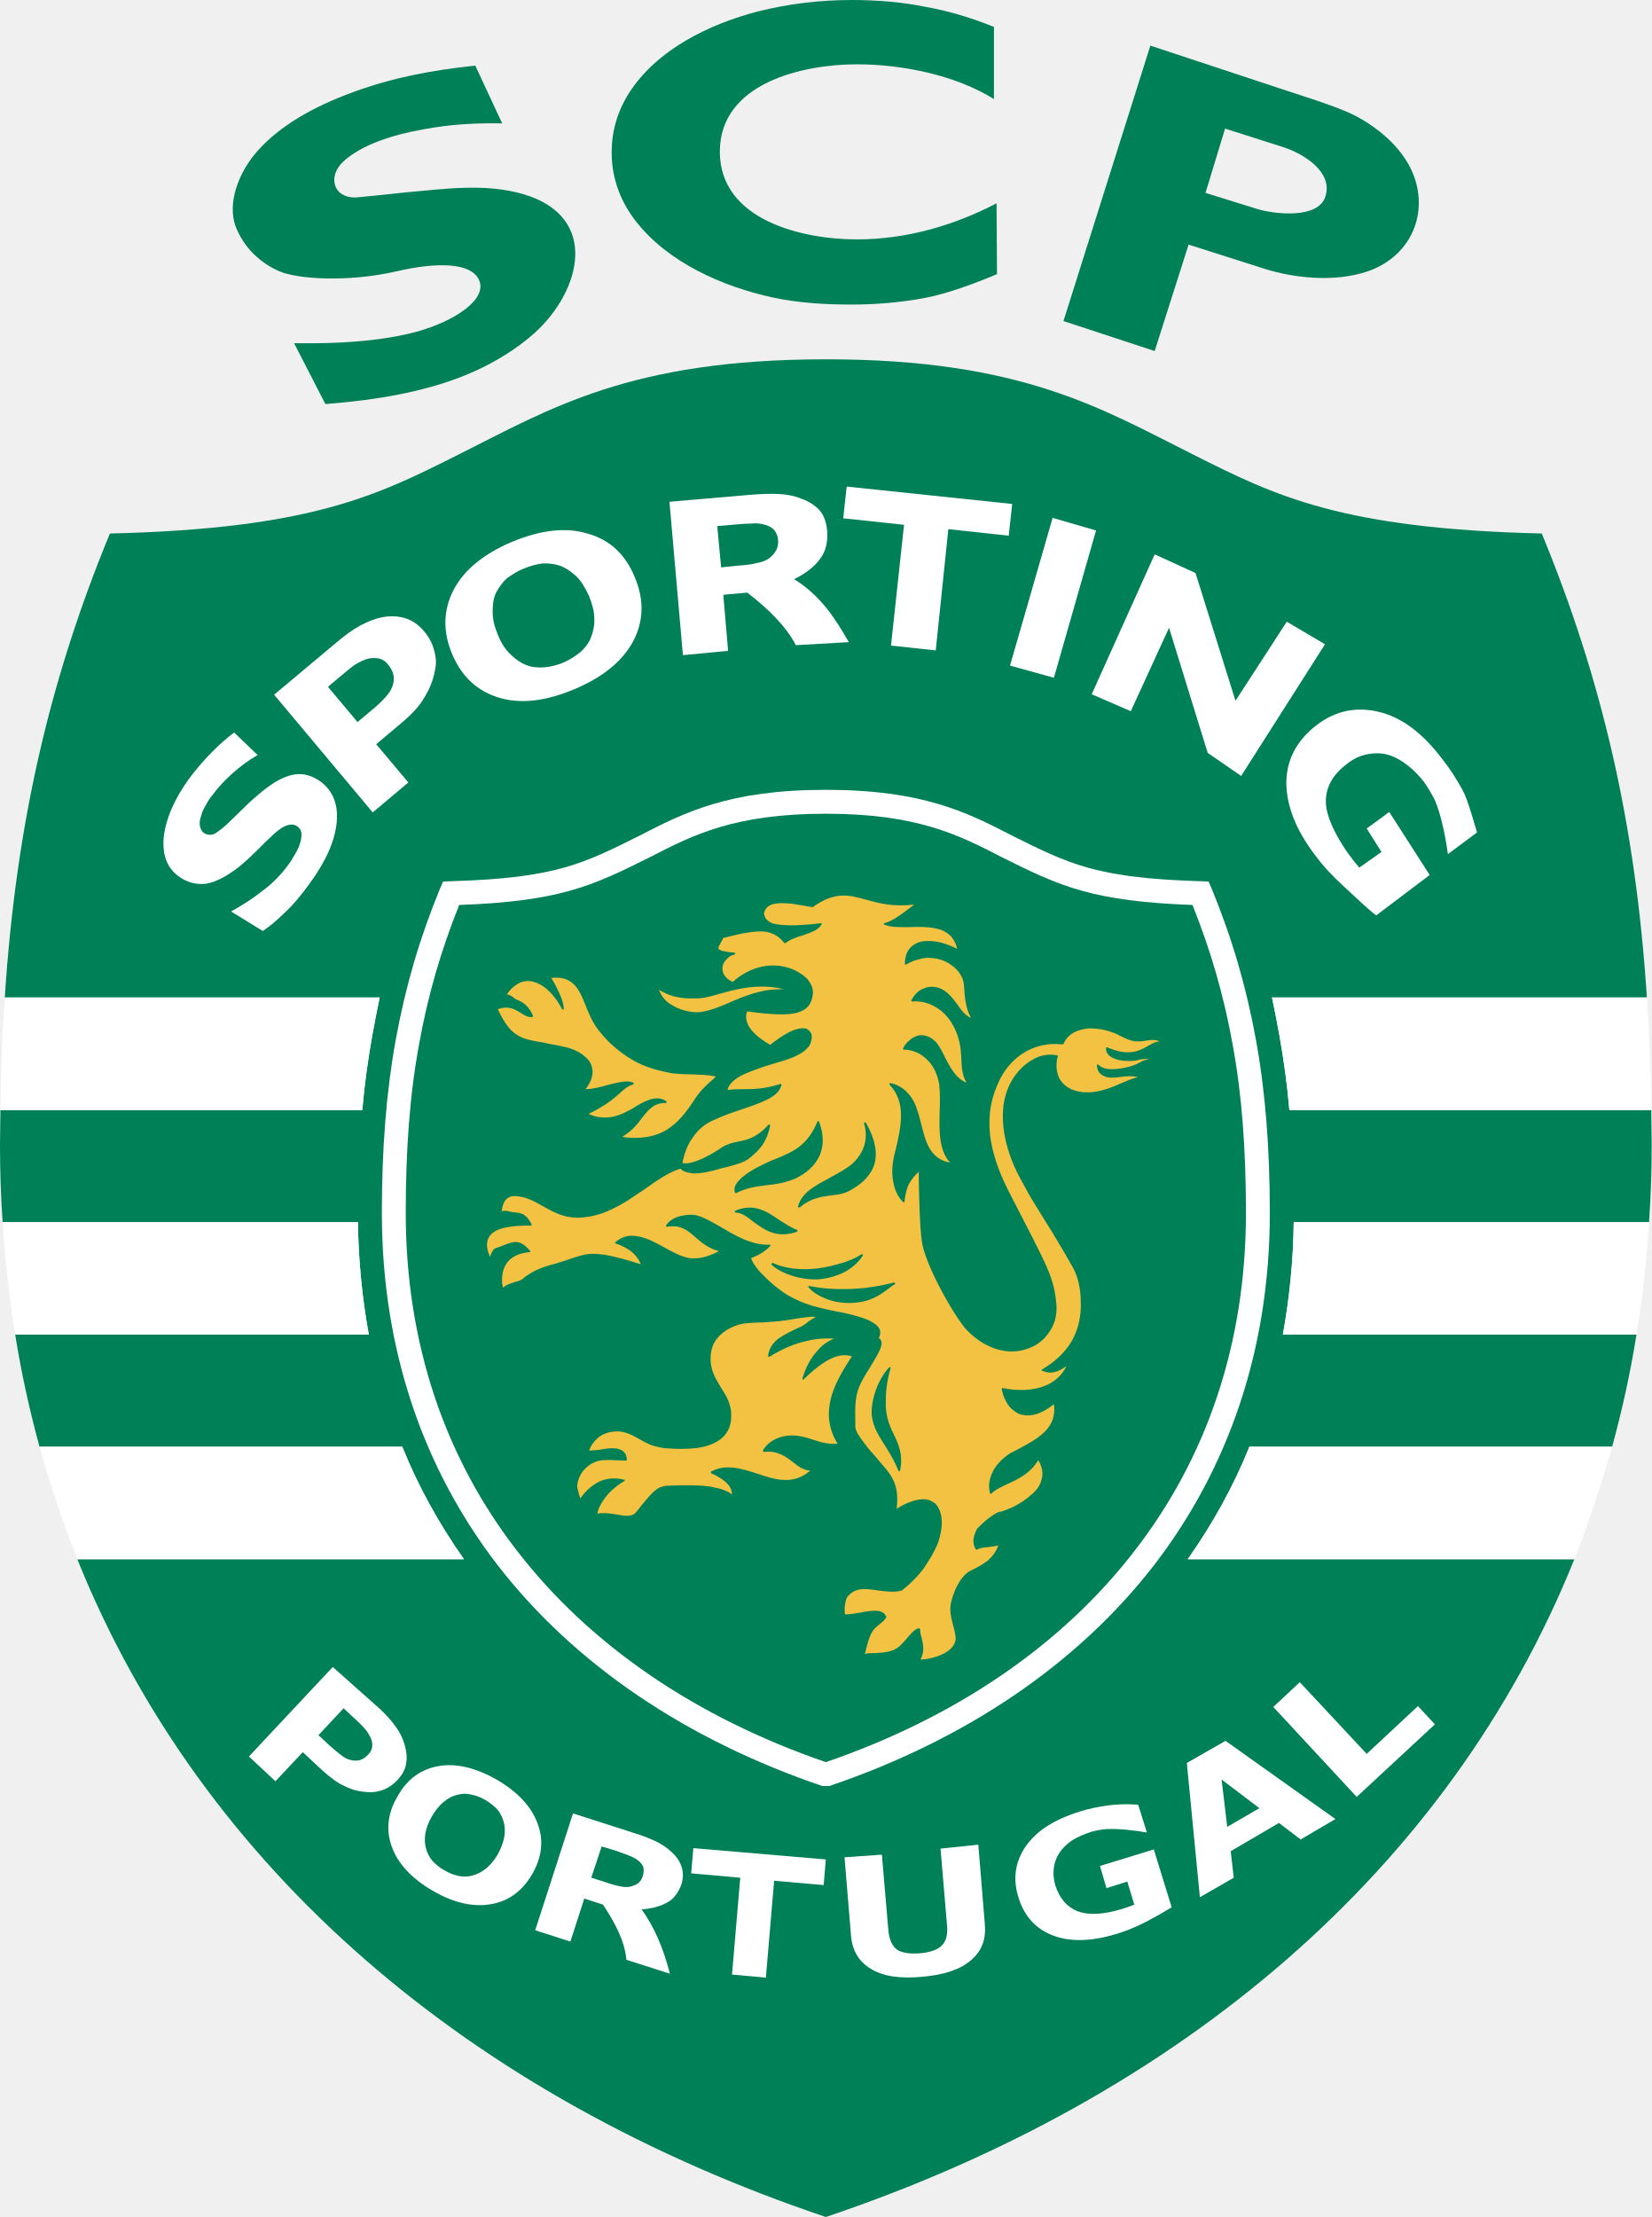
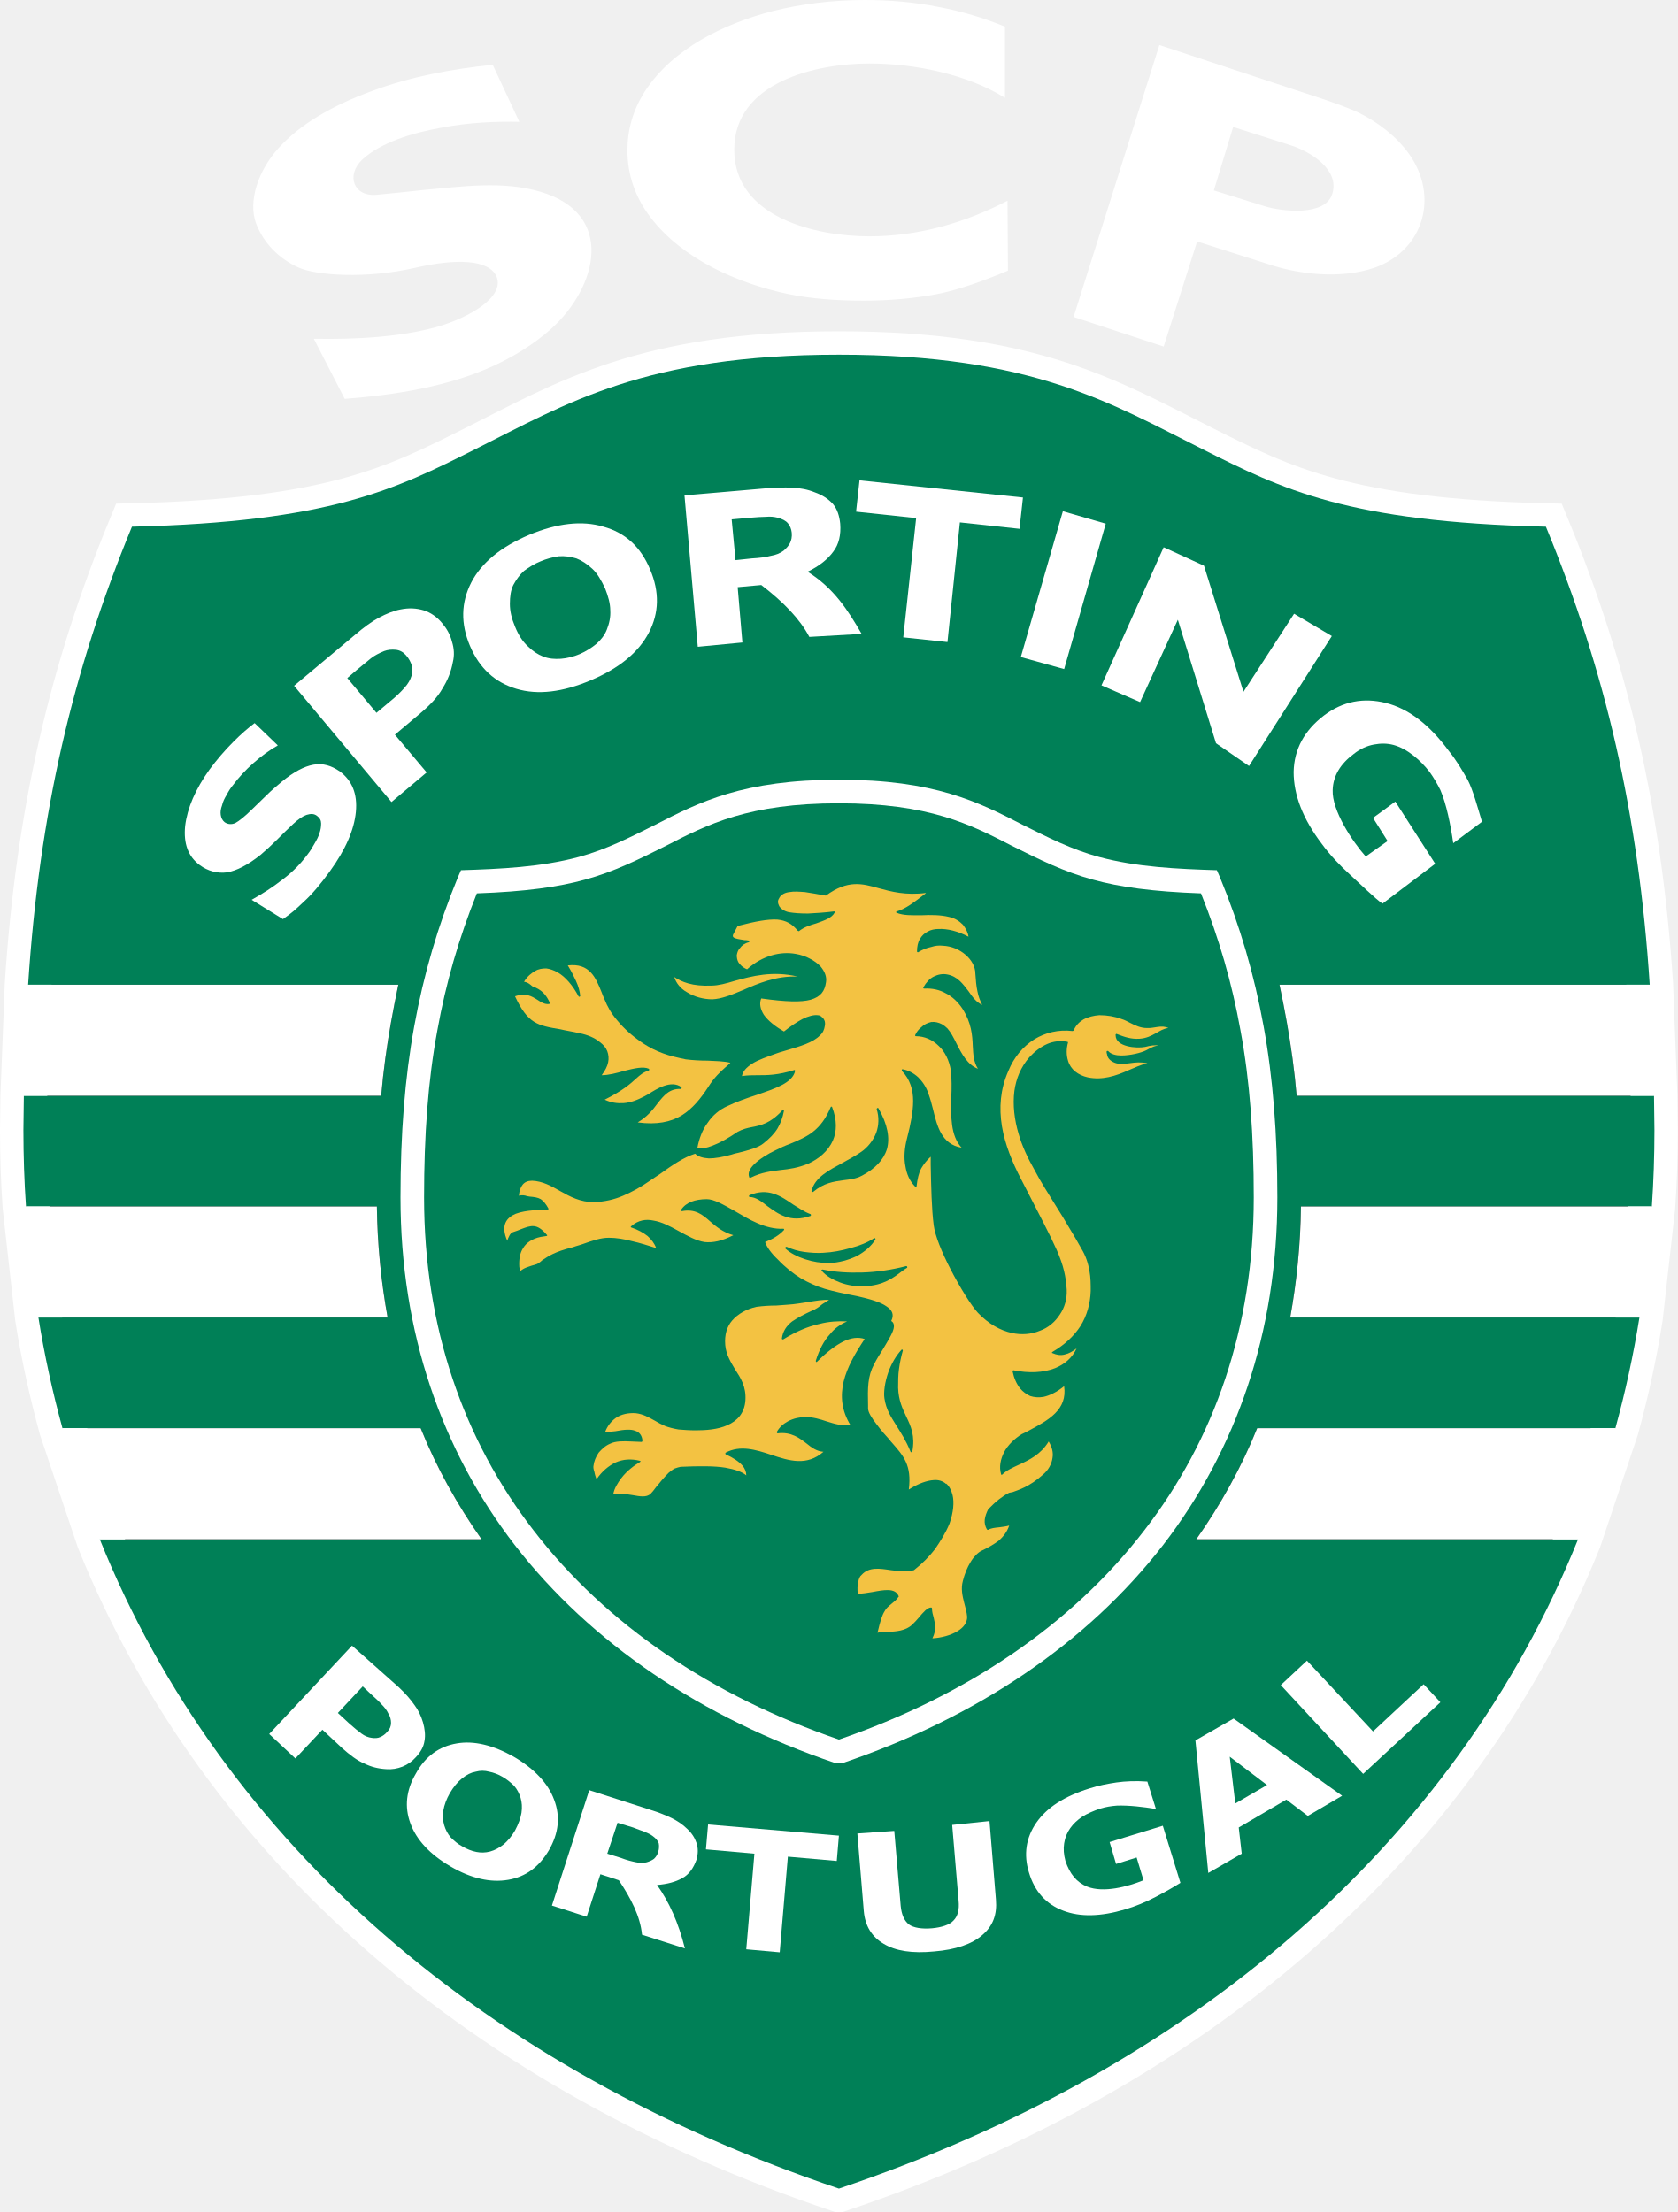
- <svg xmlns="http://www.w3.org/2000/svg" version="1.0" id="Ebene_1" x="0px" y="0px" width="272.957" height="366.358" viewBox="0 0 418.17 561.259" enable-background="new 0 0 418.17 561.259" xml:space="preserve">
+ <svg xmlns="http://www.w3.org/2000/svg" version="1.0" x="0px" y="0px" width="280.79" height="370.274" viewBox="-6 3 430.17 561.259" enable-background="new -6 0 418.17 561.259" xml:space="preserve">
+   <path fill-rule="evenodd" clip-rule="evenodd" stroke="#FFFFFF" stroke-width="12" d="m209.084,561.259c-89.859,-30.243 -157.83,-87.879 -189.507,-166.518l-9.568,-28.488c-2.53,-9.237 -4.619,-18.694 -6.16,-28.374l-3.188,-28.488c-0.441,-6.378 -0.661,-12.978 -0.661,-19.576c0,-2.971 0.111,-5.941 0.111,-8.799l1.099,-28.488c2.861,-43.884 11.329,-80.398 26.618,-117.464c50.813,-1.21 67.531,-9.57 88.099,-19.907c23.317,-11.659 43.444,-24.196 93.158,-24.196c49.717,0 69.841,12.538 93.158,24.196c20.569,10.337 37.286,18.697 88.099,19.907c15.287,37.066 23.76,73.581 26.616,117.464l1.101,28.488c0,2.858 0.111,5.829 0.111,8.799c0,6.598 -0.223,13.198 -0.662,19.576l-3.191,28.488c-1.541,9.68 -3.627,19.137 -6.158,28.374l-9.568,28.488c-31.675,78.639 -99.647,136.275 -189.507,166.518l0,0z" />
  <path fill-rule="evenodd" clip-rule="evenodd" fill="#008057" d="M209.084,561.259c-89.859-30.243-157.83-87.879-189.507-166.518   h97.888c-6.27-8.909-11.549-18.369-15.618-28.488H10.009c-2.53-9.237-4.619-18.694-6.16-28.374h89.53   c-1.651-9.129-2.64-18.586-2.75-28.488H0.661C0.22,303.013,0,296.413,0,289.815c0-2.971,0.111-5.941,0.111-8.799h91.617   c0.551-6.489,1.43-12.757,2.53-18.918c0.551-3.19,1.211-6.381,1.871-9.57H1.21c2.861-43.884,11.329-80.398,26.618-117.464   c50.813-1.21,67.531-9.57,88.099-19.907c23.317-11.659,43.444-24.196,93.158-24.196c49.717,0,69.841,12.538,93.158,24.196   c20.569,10.337,37.286,18.697,88.099,19.907c15.287,37.066,23.76,73.581,26.616,117.464h-94.919c0.662,3.189,1.321,6.379,1.872,9.57   c1.099,6.161,1.98,12.429,2.528,18.918h91.62c0,2.858,0.111,5.829,0.111,8.799c0,6.598-0.223,13.198-0.662,19.576h-89.968   c-0.108,9.902-1.102,19.359-2.751,28.488h89.528c-1.541,9.68-3.627,19.137-6.158,28.374h-91.837   c-4.069,10.119-9.352,19.579-15.618,28.488h97.887C366.916,473.38,298.944,531.016,209.084,561.259L209.084,561.259z" />
  <path fill-rule="evenodd" clip-rule="evenodd" fill="#FFFFFF" d="M408.16,366.253c-2.751,9.788-5.941,19.251-9.568,28.488h-97.887   c6.267-8.909,11.549-18.369,15.618-28.488H408.16L408.16,366.253z" />
  <path fill-rule="evenodd" clip-rule="evenodd" fill="#FFFFFF" d="M327.541,309.391c-0.108,9.902-1.102,19.359-2.751,28.488h89.528   c1.538-9.24,2.531-18.809,3.19-28.488H327.541L327.541,309.391z" />
  <path fill-rule="evenodd" clip-rule="evenodd" fill="#FFFFFF" d="M322.039,252.527c0.662,3.189,1.321,6.379,1.872,9.57   c1.099,6.161,1.98,12.429,2.528,18.918h91.62c-0.111-9.899-0.442-19.358-1.102-28.488H322.039L322.039,252.527z" />
  <path fill-rule="evenodd" clip-rule="evenodd" fill="#FFFFFF" d="M91.729,281.016c0.551-6.489,1.43-12.757,2.53-18.918   c0.551-3.19,1.211-6.381,1.871-9.57H1.21c-0.659,9.13-0.99,18.589-1.099,28.488H91.729L91.729,281.016z" />
  <path fill-rule="evenodd" clip-rule="evenodd" fill="#FFFFFF" d="M93.379,337.879c-1.651-9.129-2.64-18.586-2.75-28.488H0.661   c0.659,9.68,1.649,19.248,3.189,28.488H93.379L93.379,337.879z" />
  <path fill-rule="evenodd" clip-rule="evenodd" fill="#FFFFFF" d="M117.466,394.742c-6.27-8.909-11.549-18.369-15.618-28.488H10.009   c2.75,9.788,5.938,19.251,9.568,28.488H117.466L117.466,394.742z" />
  <path fill-rule="evenodd" clip-rule="evenodd" fill="#FFFFFF" d="M209.965,452.155h-1.759   c-34.317-11.657-62.694-30.688-82.27-55.986c-18.697-24.302-29.256-54.439-29.256-89.086c0-16.277,1.099-30.577,3.519-43.885   s6.05-25.737,11.218-38.275l0.771-1.761c10.118-0.328,20.458-0.769,30.246-3.41c6.929-1.869,13.198-5.058,19.578-8.249   c11.329-5.829,22.547-11.549,47.074-11.549s35.745,5.72,47.074,11.549c6.378,3.19,12.647,6.379,19.576,8.249   c9.791,2.641,20.13,3.082,30.246,3.41l0.771,1.761c5.171,12.538,8.798,24.967,11.218,38.275c2.423,13.308,3.521,27.608,3.521,43.885   c0,34.646-10.559,64.784-29.259,89.086C272.659,421.466,244.282,440.498,209.965,452.155L209.965,452.155z" />
  <path fill-rule="evenodd" clip-rule="evenodd" fill="#008057" d="M209.084,446.105c32.666-11.218,59.722-29.479,78.308-53.675   c17.93-23.206,28.052-52.025,28.052-85.348c0-15.949-0.99-29.917-3.413-42.895c-2.197-12.208-5.496-23.537-10.119-35.086   c-12.425-0.439-21.009-1.651-27.715-3.52c-7.368-1.98-13.969-5.279-20.789-8.688c-10.667-5.5-21.226-10.89-44.323-10.89   s-33.656,5.389-44.325,10.89c-6.819,3.409-13.418,6.708-20.788,8.688c-6.709,1.869-15.287,3.081-27.716,3.52   c-4.619,11.549-7.919,22.878-10.119,35.086c-2.418,12.979-3.409,26.946-3.409,42.895c0,33.322,10.119,62.142,28.046,85.348   C149.361,416.626,176.418,434.887,209.084,446.105L209.084,446.105z" />
  <path fill-rule="evenodd" clip-rule="evenodd" fill="#FFFFFF" d="M81.17,197.865c3.081,2.31,4.509,5.719,4.071,10.339   c-0.441,4.619-2.64,9.678-6.71,15.289c-2.309,3.189-4.509,5.829-6.708,7.809c-2.2,2.09-3.081,2.859-5.281,4.399l-8.029-4.95   c3.081-1.761,5.06-2.969,8.029-5.278c2.641-1.98,4.73-4.181,6.489-6.601c0.441-0.551,0.99-1.43,1.54-2.42   c0.661-1.099,1.1-1.979,1.32-2.75c0.331-0.88,0.441-1.759,0.441-2.53c0-0.769-0.331-1.428-1.1-1.98   c-0.769-0.549-1.54-0.549-2.641-0.218c-0.989,0.33-2.089,1.099-3.407,2.309c-1.321,1.211-2.75,2.64-4.181,4.071   c-1.43,1.43-2.75,2.64-4.179,3.85c-3.3,2.64-6.16,4.069-8.58,4.509c-2.53,0.33-4.95-0.33-7.039-1.869   c-2.969-2.2-4.181-5.499-3.74-10.009c0.549-4.62,2.64-9.458,6.27-14.518c1.869-2.53,3.959-4.95,6.16-7.15   c1.869-1.869,3.628-3.409,5.389-4.729l5.94,5.719c-4.291,2.42-8.689,6.379-11.44,10.118c-0.659,0.771-1.208,1.651-1.649,2.531   c-0.549,0.879-0.99,1.759-1.21,2.748c-0.33,0.88-0.439,1.651-0.33,2.421s0.439,1.43,0.99,1.869c0.769,0.549,1.759,0.659,2.75,0.22   c0.99-0.549,2.418-1.649,4.4-3.63c1.21-1.208,2.528-2.418,3.628-3.52c1.21-1.21,2.53-2.309,3.959-3.519   c2.969-2.42,5.609-3.85,8.029-4.291C76.771,195.665,78.971,196.326,81.17,197.865L81.17,197.865z" />
  <path fill-rule="evenodd" clip-rule="evenodd" fill="#FFFFFF" d="M102.618,156.511c-1.871-0.551-3.74-0.661-5.938-0.221   c-1.761,0.33-3.631,1.1-5.5,2.09s-3.959,2.53-6.27,4.509l-15.508,12.979l24.967,29.807l9.019-7.589l-8.139-9.678l6.27-5.279   c2.75-2.31,4.73-4.399,5.94-6.599c1.318-2.09,2.199-4.289,2.64-6.71c0.438-1.759,0.33-3.519-0.22-5.279   c-0.441-1.759-1.321-3.299-2.42-4.619C106.027,158.161,104.377,157.061,102.618,156.511L102.618,156.511z M99.538,170.588   c0.221,0.771,0.221,1.651,0,2.64c-0.33,1.1-0.879,2.09-1.869,3.189c-0.88,0.992-2.09,2.202-3.74,3.52l-3.41,2.861l-7.479-8.909   l2.312-1.98c1.54-1.32,2.859-2.31,3.74-3.079c0.99-0.771,2.089-1.32,3.409-1.871c0.88-0.328,1.869-0.439,2.971-0.328   c1.099,0.108,1.979,0.659,2.638,1.428C98.878,168.939,99.319,169.818,99.538,170.588L99.538,170.588z" />
  <path fill-rule="evenodd" clip-rule="evenodd" fill="#FFFFFF" d="M148.702,135.063c-5.499-1.649-11.878-0.88-19.028,2.09   c-7.258,3.079-12.208,7.148-14.848,12.208c-2.64,5.169-2.75,10.559-0.33,16.279c2.42,5.719,6.379,9.349,11.878,10.998   s11.878,0.88,19.137-2.2c7.26-3.079,12.209-7.148,14.849-12.208s2.75-10.449,0.33-16.167   C158.271,140.232,154.311,136.603,148.702,135.063L148.702,135.063z M146.941,165.089c-1.208,0.99-2.75,1.98-4.288,2.64   c-1.541,0.661-3.3,1.1-4.84,1.21c-1.541,0.11-3.079,0-4.509-0.549c-1.431-0.551-2.751-1.431-3.961-2.64   c-1.32-1.211-2.418-2.861-3.299-5.061c-0.88-2.089-1.32-3.958-1.32-5.827c0-1.871,0.22-3.52,0.88-4.84   c0.769-1.43,1.649-2.64,2.748-3.63c1.21-0.88,2.751-1.871,4.181-2.42c1.538-0.661,3.189-1.1,4.729-1.32   c1.54-0.11,3.081,0.11,4.51,0.549c1.43,0.551,2.75,1.431,4.069,2.64c1.32,1.21,2.309,2.971,3.299,5.06   c0.771,1.98,1.321,3.85,1.321,5.61c0.11,1.649-0.221,3.299-0.88,4.948C149.033,162.889,148.042,164.099,146.941,165.089   L146.941,165.089z" />
  <path fill-rule="evenodd" clip-rule="evenodd" fill="#FFFFFF" d="M201.057,146.612c2.968-1.43,5.168-3.189,6.598-5.169   c1.43-1.869,1.979-4.289,1.759-7.148c-0.22-2.09-0.769-3.74-1.869-5.061c-1.21-1.32-2.751-2.309-4.619-2.968   c-1.869-0.772-3.741-1.102-5.83-1.21c-2.089-0.111-4.509,0-7.258,0.218l-20.348,1.761l3.409,38.826l11.439-1.1l-1.21-14.188   l6.05-0.549c5.609,4.289,9.899,8.689,12.319,13.307l13.418-0.769C211.393,156.511,207.875,150.901,201.057,146.612L201.057,146.612z    M196.547,139.242c-0.33,0.661-0.88,1.32-1.651,1.98c-0.88,0.659-1.979,1.1-3.299,1.32c-1.21,0.33-2.859,0.549-4.84,0.659   l-4.179,0.441l-0.99-10.45l4.95-0.439c1.43-0.11,2.75-0.22,3.85-0.22c1.1-0.11,2.089,0,2.969,0.22c1.21,0.33,2.089,0.771,2.64,1.43   c0.551,0.661,0.88,1.431,0.99,2.42C197.096,137.703,196.876,138.583,196.547,139.242L196.547,139.242z" />
  <polygon fill-rule="evenodd" clip-rule="evenodd" fill="#FFFFFF" points="256.267,127.583 214.364,123.185 213.484,131.213    228.883,132.863 225.582,163.44 236.911,164.65 240.101,133.963 255.388,135.614 256.267,127.583 " />
  <polygon fill-rule="evenodd" clip-rule="evenodd" fill="#FFFFFF" points="277.496,134.294 266.498,131.104 255.716,168.5    266.829,171.579 277.496,134.294 " />
  <polygon fill-rule="evenodd" clip-rule="evenodd" fill="#FFFFFF" points="335.459,163.109 325.78,157.39 312.801,177.409    302.682,145.071 292.343,140.342 276.397,175.759 286.296,180.048 295.976,158.93 305.764,190.605 314.231,196.436 335.459,163.109    " />
  <path fill-rule="evenodd" clip-rule="evenodd" fill="#FFFFFF" d="M361.964,221.512l-10.228-15.948l-5.719,4.181l3.738,5.937   l-5.61,3.961c-3.41-3.85-8.687-11.769-8.467-17.048c0.108-3.63,1.978-6.709,5.388-9.24c1.649-1.318,3.41-2.089,5.171-2.418   c1.758-0.331,3.407-0.331,5.057,0.11c3.633,0.99,7.043,4.069,9.24,6.929c1.102,1.54,1.98,3.081,2.751,4.62   c1.541,3.52,2.64,9.019,3.299,13.638l7.368-5.499c-1.096-3.628-2.309-8.139-3.627-10.67c-1.43-2.528-2.974-5.168-4.951-7.588   c-4.948-6.709-10.336-10.78-16.058-12.208c-5.719-1.43-11.001-0.441-15.838,3.189c-5.06,3.85-7.699,8.689-7.811,14.518   c0,5.83,2.312,11.988,7.26,18.478c2.089,2.859,4.509,5.391,7.148,7.811c2.64,2.418,6.489,6.158,8.361,7.478L361.964,221.512   L361.964,221.512z" />
  <path fill-rule="evenodd" clip-rule="evenodd" fill="#FFFFFF" d="M100.638,450.614c-0.99,1.102-2.089,1.869-3.409,2.42   c-1.43,0.551-2.75,0.768-4.181,0.659c-1.979-0.108-3.848-0.548-5.609-1.43c-1.871-0.771-3.74-2.197-5.829-4.069l-4.95-4.617   l-6.929,7.368l-6.71-6.267L84.25,422.02l11.988,10.664c1.759,1.652,3.081,3.19,4.069,4.623c1.761,2.309,3.079,6.27,2.53,9.126   C102.618,447.974,101.848,449.295,100.638,450.614L100.638,450.614z M93.27,444.125c0.659-0.659,0.989-1.43,0.989-2.309   c0-0.771-0.22-1.649-0.659-2.312c-0.441-0.987-1.1-1.758-1.759-2.417c-0.661-0.771-1.649-1.652-2.861-2.751L87,432.467l-6.379,6.817   l2.859,2.643c1.21,1.099,2.31,1.978,3.189,2.64c0.88,0.659,1.761,0.987,2.641,1.099c0.771,0.108,1.54,0.108,2.2-0.22   C92.06,445.226,92.72,444.784,93.27,444.125L93.27,444.125z" />
  <path fill-rule="evenodd" clip-rule="evenodd" fill="#FFFFFF" d="M134.735,474.482c-2.531,4.286-5.941,6.817-10.45,7.588   s-9.458-0.328-14.738-3.407c-5.279-3.082-8.799-6.82-10.339-11.112c-1.54-4.178-1.1-8.467,1.43-12.756   c2.42-4.4,5.94-6.929,10.449-7.699c4.4-0.773,9.349,0.439,14.628,3.407c5.279,3.082,8.799,6.82,10.339,11.001   C137.703,465.79,137.263,470.082,134.735,474.482L134.735,474.482z M119.665,474.81c1.211-0.328,2.421-0.99,3.52-1.869   c0.99-0.879,1.98-1.98,2.861-3.519c0.88-1.649,1.43-3.19,1.649-4.512c0.22-1.43,0.11-2.748-0.22-3.85   c-0.331-1.099-0.88-2.197-1.649-3.076c-0.88-0.882-1.98-1.761-2.971-2.312c-1.099-0.659-2.31-1.102-3.409-1.318   c-1.21-0.331-2.31-0.331-3.52,0c-1.21,0.217-2.31,0.771-3.52,1.758c-1.1,0.879-2.089,2.092-3.081,3.741   c-0.879,1.538-1.43,3.079-1.648,4.397c-0.22,1.433-0.111,2.751,0.218,3.853c0.331,1.099,0.88,2.197,1.651,3.079   c0.88,0.879,1.869,1.758,2.969,2.309c1.1,0.659,2.42,1.207,3.63,1.43C117.246,475.141,118.456,475.141,119.665,474.81   L119.665,474.81z" />
  <path fill-rule="evenodd" clip-rule="evenodd" fill="#FFFFFF" d="M169.6,499.668l-10.998-3.519   c-0.441-4.731-2.861-9.352-5.94-13.969l-4.73-1.541l-3.519,10.89l-8.909-2.859l9.568-29.587l15.728,5.057   c2.2,0.662,3.959,1.433,5.391,2.092c1.54,0.771,2.858,1.649,3.959,2.748c1.21,1.102,1.979,2.312,2.42,3.633   c0.438,1.318,0.438,2.751,0,4.289c-0.771,2.2-1.98,3.85-3.631,4.729c-1.759,0.99-3.848,1.541-6.488,1.761   C165.53,487.68,167.95,493.071,169.6,499.668L169.6,499.668z M162.781,474.81c0.22-0.771,0.22-1.43,0.11-2.089   c-0.22-0.659-0.771-1.321-1.54-1.869c-0.551-0.439-1.32-0.771-2.09-1.099c-0.879-0.331-1.869-0.662-2.969-1.102l-3.959-1.21   l-2.64,7.922l3.519,1.096c1.43,0.554,2.751,0.882,3.851,1.102c0.989,0.22,1.979,0.22,2.75,0c0.769-0.22,1.43-0.548,1.869-0.882   C162.12,476.24,162.561,475.692,162.781,474.81L162.781,474.81z" />
  <polygon fill-rule="evenodd" clip-rule="evenodd" fill="#FFFFFF" points="209.084,470.741 175.54,467.881 174.989,474.262    187.417,475.364 185.329,499.888 193.906,500.659 195.996,476.131 208.535,477.23 209.084,470.741 " />
  <path fill-rule="evenodd" clip-rule="evenodd" fill="#FFFFFF" d="M247.689,467.002l-9.568,0.99l1.649,19.468   c0.22,2.309-0.22,3.958-1.318,5.057c-0.99,1.102-3.079,1.761-5.499,1.98c-2.531,0.223-4.731-0.108-5.941-0.99   c-1.21-0.99-1.869-2.528-2.089-4.729l-1.649-19.248l-9.46,0.659l1.649,19.907c0.331,3.853,2.092,6.601,5.06,8.361   c3.079,1.872,7.371,2.531,12.979,1.98c5.499-0.442,9.68-1.869,12.319-4.181c2.748-2.309,3.85-5.279,3.519-9.129L247.689,467.002   L247.689,467.002z" />
  <path fill-rule="evenodd" clip-rule="evenodd" fill="#FFFFFF" d="M292.124,468.209l-13.638,4.181l1.649,5.61l5.279-1.649l1.761,5.83   c-4.069,1.649-10.23,3.299-14.411,1.649c-2.748-1.102-4.506-3.302-5.607-6.601c-0.439-1.649-0.551-3.079-0.328-4.509   c0.437-2.968,2.197-5.171,4.617-6.82c1.213-0.771,2.968-1.538,4.62-2.089c1.43-0.439,2.859-0.659,4.289-0.771   c2.971-0.108,6.929,0.331,10.011,0.882l-2.203-7.043c-2.968-0.217-5.607-0.105-7.919,0.223c-2.197,0.331-4.617,0.771-6.926,1.538   c-6.381,1.983-10.89,4.84-13.638,8.801c-2.64,3.85-3.302,8.139-1.872,12.759c1.43,4.84,4.397,8.142,8.798,9.788   c4.292,1.649,9.568,1.541,15.838-0.328c2.64-0.771,5.282-1.872,7.811-3.19c2.531-1.321,4.84-2.64,6.381-3.63L292.124,468.209   L292.124,468.209z" />
  <path fill-rule="evenodd" clip-rule="evenodd" fill="#FFFFFF" d="M338.099,460.513l-8.801,5.171l-5.499-4.181l-12.208,7.148   l0.768,6.712l-8.575,4.945l-3.302-33.987l9.791-5.607L338.099,460.513L338.099,460.513z M318.848,457.762l-9.565-7.26l1.427,11.988   L318.848,457.762L318.848,457.762z" />
  <polygon fill-rule="evenodd" clip-rule="evenodd" fill="#FFFFFF" points="358.997,431.917 346.018,444.013 329.079,425.867    322.37,432.136 343.487,454.906 363.286,436.537 358.997,431.917 " />
-   <path fill-rule="evenodd" clip-rule="evenodd" fill="#008057" d="M74.462,86.889c3.738,0,18.807,0.441,31.235-2.969   c9.019-2.53,17.708-7.919,15.618-12.979c-1.979-4.509-10.559-4.62-20.678-2.31c-12.757,2.969-25.626,1.98-30.025,0   c-4.951-2.199-9.019-6.16-11-11.439c-1.98-5.499,0.439-13.307,5.829-19.248c5.391-5.937,13.419-10.777,23.978-14.626   c10.118-3.74,20.347-5.609,30.907-6.709l6.817,14.628c-5.829-0.11-12.757,0.11-20.127,1.54c-7.479,1.318-15.507,3.85-20.127,8.139   c-4.289,4.071-2.2,9.68,3.85,9.019c3.409-0.33,7.809-0.769,11.769-1.21c9.898-0.88,20.347-2.42,30.026,0.441   c19.356,5.719,14.628,24.416,2.859,35.084c-4.509,4.069-9.899,7.26-14.628,9.458c-11.878,5.499-25.737,7.589-38.385,8.58   L74.462,86.889L74.462,86.889z" />
-   <path fill-rule="evenodd" clip-rule="evenodd" fill="#008057" d="M251.65,6.819c-5.391-2.2-11.109-3.959-17.156-5.06   C228.552,0.549,222.171,0,215.682,0c-8.247,0-16.166,0.989-23.646,2.859c-12.318,3.189-25.627,9.568-32.776,20.678   c-2.969,4.73-4.399,9.68-4.399,15.067c0,6.16,1.979,11.99,5.938,17.158c8.139,10.67,22.217,16.828,34.976,19.578   c6.27,1.321,12.869,1.761,19.686,1.761c6.489,0,12.65-0.551,18.589-1.651c5.938-1.099,13.418-3.958,18.369-6.048l-0.111-17.928   c-10.998,5.719-22.986,9.129-35.417,9.129c-13.526,0-34.644-4.729-34.644-22.217c0-17.377,21.007-22.106,34.644-22.106   c11.549,0,25.078,2.75,34.758,8.798V6.819L251.65,6.819z" />
-   <path fill-rule="evenodd" clip-rule="evenodd" fill="#008057" d="M292.343,88.869l8.581-26.947l19.685,6.27   c6.489,1.979,16.939,3.519,25.849,0.439c12.65-4.509,16.5-18.368,8.798-29.146c-3.19-4.51-8.03-8.139-12.647-10.449   c-4.951-2.42-14.628-5.279-23.429-8.249l-27.935-9.239L269.246,81.28L292.343,88.869L292.343,88.869z M335.568,49.714   c-1.758,5.829-12.976,4.509-17.268,3.189l-13.09-4.069l4.951-16.277l14.848,4.73C330.072,38.936,337.548,43.554,335.568,49.714   L335.568,49.714z" />
+   <path fill-rule="evenodd" clip-rule="evenodd" fill="#FFFFFF" d="M74.462,86.889c3.738,0,18.807,0.441,31.235-2.969   c9.019-2.53,17.708-7.919,15.618-12.979c-1.979-4.509-10.559-4.62-20.678-2.31c-12.757,2.969-25.626,1.98-30.025,0   c-4.951-2.199-9.019-6.16-11-11.439c-1.98-5.499,0.439-13.307,5.829-19.248c5.391-5.937,13.419-10.777,23.978-14.626   c10.118-3.74,20.347-5.609,30.907-6.709l6.817,14.628c-5.829-0.11-12.757,0.11-20.127,1.54c-7.479,1.318-15.507,3.85-20.127,8.139   c-4.289,4.071-2.2,9.68,3.85,9.019c3.409-0.33,7.809-0.769,11.769-1.21c9.898-0.88,20.347-2.42,30.026,0.441   c19.356,5.719,14.628,24.416,2.859,35.084c-4.509,4.069-9.899,7.26-14.628,9.458c-11.878,5.499-25.737,7.589-38.385,8.58   L74.462,86.889L74.462,86.889z" />
+   <path fill-rule="evenodd" clip-rule="evenodd" fill="#FFFFFF" d="M251.65,6.819c-5.391-2.2-11.109-3.959-17.156-5.06   C228.552,0.549,222.171,0,215.682,0c-8.247,0-16.166,0.989-23.646,2.859c-12.318,3.189-25.627,9.568-32.776,20.678   c-2.969,4.73-4.399,9.68-4.399,15.067c0,6.16,1.979,11.99,5.938,17.158c8.139,10.67,22.217,16.828,34.976,19.578   c6.27,1.321,12.869,1.761,19.686,1.761c6.489,0,12.65-0.551,18.589-1.651c5.938-1.099,13.418-3.958,18.369-6.048l-0.111-17.928   c-10.998,5.719-22.986,9.129-35.417,9.129c-13.526,0-34.644-4.729-34.644-22.217c0-17.377,21.007-22.106,34.644-22.106   c11.549,0,25.078,2.75,34.758,8.798V6.819L251.65,6.819z" />
+   <path fill-rule="evenodd" clip-rule="evenodd" fill="#FFFFFF" d="M292.343,88.869l8.581-26.947l19.685,6.27   c6.489,1.979,16.939,3.519,25.849,0.439c12.65-4.509,16.5-18.368,8.798-29.146c-3.19-4.51-8.03-8.139-12.647-10.449   c-4.951-2.42-14.628-5.279-23.429-8.249l-27.935-9.239L269.246,81.28L292.343,88.869L292.343,88.869z M335.568,49.714   c-1.758,5.829-12.976,4.509-17.268,3.189l-13.09-4.069l4.951-16.277l14.848,4.73C330.072,38.936,337.548,43.554,335.568,49.714   L335.568,49.714z" />
  <path fill-rule="evenodd" clip-rule="evenodd" fill="#F3C242" d="M231.192,229.211c-2.751,2.09-4.948,3.848-7.26,4.509   c-0.22,0-0.22,0.331-0.108,0.331c1.758,0.769,4.069,0.659,6.489,0.659c2.309-0.11,4.837-0.11,7.037,0.441   c1.541,0.328,2.64,1.1,3.521,1.979c0.771,0.99,1.318,2.09,1.43,3.079c-2.751-1.43-5.391-2.089-7.699-1.979   c-0.99,0-1.98,0.221-2.751,0.659c-0.879,0.439-1.538,1.102-1.98,1.871c-0.548,0.88-0.771,1.979-0.771,3.3   c0.111,0.108,0.223,0.22,0.331,0.108c1.102-0.659,2.2-1.099,3.302-1.32c0.99-0.33,1.978-0.438,2.968-0.33   c2.309,0.11,4.289,0.99,5.83,2.31c1.538,1.32,2.531,3.079,2.531,4.84c0.108,1.541,0.22,3.189,0.548,4.619   c0.22,1.21,0.659,2.309,1.21,3.41c-1.538-0.659-2.528-2.089-3.519-3.52c-1.43-1.869-2.859-3.848-5.499-4.289   c-1.102-0.22-2.309,0-3.41,0.551c-1.102,0.548-1.98,1.54-2.643,2.748c-0.108,0.22,0,0.331,0.223,0.331   c2.089-0.111,3.958,0.328,5.499,1.208c1.761,0.882,3.188,2.312,4.289,3.959c2.309,3.63,2.531,6.82,2.64,9.571   c0.111,2.197,0.22,4.068,1.321,5.827c-2.643-0.989-4.181-3.85-5.499-6.489c-0.771-1.54-1.43-2.859-2.312-3.848   c-0.439-0.441-0.879-0.772-1.43-1.1c-0.879-0.442-1.758-0.661-2.748-0.551c-0.993,0.22-1.872,0.661-2.643,1.431   c-0.548,0.438-1.096,1.099-1.43,1.868c-0.108,0.111,0,0.331,0.111,0.331c2.2,0,4.289,0.88,5.938,2.531   c1.541,1.428,2.64,3.627,3.082,6.268c0.217,2.09,0.217,4.509,0.108,6.928c-0.108,4.839-0.22,9.787,2.64,12.866   c-5.168-0.876-6.27-5.496-7.371-10.005c-0.328-1.324-0.659-2.531-1.099-3.741c-0.551-1.758-1.538-3.189-2.64-4.289   c-1.318-1.21-2.751-1.871-4.069-2.09c-0.111,0-0.22,0.22-0.111,0.441c2.092,2.199,2.862,4.84,2.862,7.697   c0,2.861-0.662,6.052-1.538,9.462c-0.665,2.525-0.882,5.057-0.442,7.257c0.331,2.089,1.102,3.85,2.528,5.279   c0.111,0.111,0.334,0,0.334-0.111c0.217-1.866,0.548-3.41,1.207-4.617c0.659-1.102,1.43-2.092,2.42-2.968c0,0.659,0,1.318,0,2.089   c0.111,5.496,0.22,11.329,0.771,15.507c0.331,2.64,2.089,6.929,4.181,10.998c2.528,4.951,5.496,9.677,7.148,11.438   c2.748,2.862,5.719,4.509,8.687,5.171c2.528,0.551,5.06,0.328,7.148-0.551c2.2-0.771,3.961-2.309,5.171-4.178   c1.21-1.761,1.869-3.961,1.761-6.381c-0.223-3.407-0.771-6.047-2.531-10.119c-1.761-3.958-4.617-9.349-9.129-18.146   c-2.309-4.397-4.178-9.018-4.948-13.638c-0.773-4.731-0.439-9.46,1.649-14.188c1.433-3.52,3.738-6.27,6.709-8.139   c2.751-1.651,6.05-2.531,9.788-2.09c0,0,0.111-0.108,0.22-0.108c0.551-1.323,1.43-2.202,2.531-2.862   c1.21-0.659,2.637-0.989,4.069-1.1c1.978,0,3.961,0.331,5.722,0.992c0.768,0.22,1.538,0.659,2.197,0.989   c1.318,0.659,2.64,1.321,4.289,1.321c1.869,0.11,3.741-0.88,5.499,0c-1.21,0.11-2.2,0.769-3.188,1.318   c-1.213,0.661-2.42,1.32-4.292,1.43c-2.089,0.111-3.738-0.438-5.719-1.21c-0.111-0.108-0.22,0-0.331,0.111c0,0.108,0,0.22,0,0.22   c0,2.969,5.391,3.409,7.591,2.969c1.21-0.33,2.64-0.551,3.41-0.33c-1.102,0-2.092,0.659-3.19,1.21   c-1.321,0.659-4.069,1.32-6.378,1.32c-1.321,0-2.64-0.331-3.299-1.102c-0.111-0.11-0.442-0.11-0.442,0.111s0,0.441,0.108,0.659   c0.111,1.211,1.213,1.98,2.312,2.31c1.21,0.331,2.528,0.11,3.519,0c1.541-0.22,2.751-0.33,4.509,0   c-1.758,0.441-3.188,1.1-4.729,1.759c-3.41,1.54-6.817,2.641-10.559,1.871c-2.42-0.549-4.397-1.98-5.057-4.289   c-0.442-1.43-0.442-3.081,0-4.619c0-0.111,0-0.221-0.223-0.221c-1.758-0.331-3.519-0.111-5.06,0.549   c-1.761,0.771-3.299,1.98-4.617,3.41c-2.203,2.53-3.41,5.5-3.85,8.689c-0.442,3.52,0,7.37,1.099,11   c0.879,3.079,2.309,6.158,4.069,9.237c1.649,3.188,3.63,6.161,5.499,9.24c1.21,1.869,2.309,3.738,3.41,5.607   c1.099,1.761,2.092,3.521,3.079,5.279c1.21,1.98,1.761,3.85,2.092,5.719c0.328,1.761,0.328,3.521,0.328,5.171   c-0.111,3.299-0.987,6.378-2.64,9.018c-1.649,2.531-3.961,4.731-7.151,6.601c-0.217,0.111-0.217,0.328,0,0.328   c0.99,0.442,2.092,0.659,3.19,0.331c0.99-0.22,1.98-0.771,2.971-1.538c-1.099,2.42-3.079,4.069-5.499,5.06   c-3.082,1.21-6.82,1.318-10.667,0.548c-0.111,0-0.223,0.111-0.223,0.328c0.334,1.649,0.99,3.19,1.983,4.4   c0.656,0.771,1.538,1.43,2.525,1.872c0.99,0.328,2.203,0.439,3.41,0.217c1.538-0.328,3.41-1.207,5.282-2.745   c0.879,6.047-3.961,8.687-9.132,11.438c-0.656,0.328-1.207,0.659-1.761,0.879c-1.758,1.099-3.516,2.748-4.506,4.62   c-0.882,1.761-1.324,3.738-0.771,5.61c0,0.22,0.22,0.22,0.328,0.108c1.102-1.099,2.64-1.761,4.292-2.528   c2.64-1.213,5.607-2.643,7.588-5.941c0.882,1.433,1.21,2.859,0.987,4.181c-0.217,1.649-1.099,3.19-2.42,4.289   c-3.516,3.19-6.378,3.961-7.808,4.509c-0.437,0.111-0.771,0.111-0.987,0.22c-0.882,0.439-1.652,0.99-2.534,1.652   c-0.984,0.768-1.866,1.649-2.637,2.417l-0.108,0.111c-0.442,0.882-0.771,1.761-0.882,2.643c-0.108,0.873,0.111,1.755,0.551,2.525   c0.108,0.108,0.22,0.108,0.331,0.108c0.659-0.437,1.761-0.548,2.856-0.656c0.882-0.111,1.761-0.223,2.531-0.439   c-0.548,1.649-1.541,2.856-2.643,3.85c-1.315,0.99-2.856,1.869-4.506,2.64c-0.879,0.437-1.98,1.538-2.751,2.856   c-0.879,1.43-1.538,3.079-1.978,4.84c-0.551,1.98-0.111,3.85,0.328,5.61c0.331,1.21,0.662,2.42,0.771,3.63   c0,1.541-0.987,2.748-2.42,3.627c-1.758,1.102-4.289,1.761-6.489,1.872c1.099-2.2,0.662-3.741,0.331-5.282   c-0.223-0.768-0.439-1.538-0.439-2.417c0-0.108-0.111-0.22-0.22-0.22c-0.993,0-2.092,1.318-3.19,2.637   c-0.548,0.665-1.102,1.213-1.649,1.761c-1.761,1.649-4.181,1.761-6.381,1.872c-0.879,0-1.758,0-2.528,0.22   c0-0.108,0-0.22,0.108-0.442c0.551-2.309,0.99-3.958,1.761-5.165c0.328-0.662,0.987-1.213,1.652-1.761   c0.659-0.551,1.427-1.102,1.866-1.872c0.111,0,0.111-0.108,0-0.22c-0.879-2.089-3.738-1.538-6.706-0.987   c-1.321,0.217-2.643,0.439-3.742,0.439c-0.11-1.102-0.11-2.089,0.111-2.859c0.109-0.99,0.438-1.649,0.88-1.98   c1.869-2.089,4.617-1.649,7.479-1.213c1.978,0.223,4.069,0.554,5.938,0c2.089-1.646,3.85-3.407,5.391-5.388   c1.427-2.089,2.748-4.181,3.738-6.601c0.99-2.856,1.21-5.388,0.771-7.257c-0.331-1.318-0.882-2.312-1.652-2.971v0.111   c-0.879-0.771-1.978-1.102-3.188-0.99c-1.761,0.111-3.961,0.879-6.381,2.42c0.771-6.27-1.318-8.578-4.4-12.1   c-0.105-0.108-0.328-0.331-0.439-0.548c-0.879-0.99-2.309-2.531-3.41-4.069c-1.207-1.541-2.197-3.079-2.197-4.069   c0-0.223,0-0.554,0-0.771c-0.111-4.512-0.111-7.479,1.538-10.559c0.659-1.321,1.43-2.531,2.2-3.741   c0.771-1.318,1.538-2.528,2.092-3.63c0.879-1.649,1.207-3.079,0.111-3.741c0.768-1.538,0.328-2.748-1.213-3.738   c-1.538-1.102-4.181-1.869-7.59-2.64c-3.517-0.659-5.938-1.21-8.248-1.866c-2.199-0.662-4.069-1.541-6.048-2.643   c-1.979-1.21-4.179-2.968-5.94-4.837c-1.649-1.541-2.859-3.19-3.299-4.509c1.979-0.773,3.628-1.761,4.84-3.082   c0.108-0.111,0-0.328-0.111-0.328c-4.619,0.217-8.909-2.42-12.647-4.623c-2.751-1.538-5.169-2.968-7.04-2.968   c-1.43,0-2.859,0.22-3.959,0.659c-1.099,0.442-1.979,1.102-2.64,2.092c0,0.108,0.111,0.328,0.221,0.328   c3.409-0.659,5.279,0.879,7.258,2.64c1.54,1.318,3.189,2.751,5.938,3.521c-2.969,1.538-5.278,1.978-7.368,1.761   c-2.2-0.331-4.289-1.544-6.929-2.974c-1.98-1.096-4.071-2.197-6.16-2.528c-1.979-0.439-3.959-0.111-5.72,1.433   c-0.22,0.105-0.11,0.328,0,0.328c1.651,0.548,3.081,1.321,4.181,2.197c0.99,0.882,1.759,1.872,2.2,3.082   c-2.09-0.662-4.181-1.321-6.16-1.761c-2.09-0.551-4.071-0.879-5.94-0.879c-2.2,0-4.289,0.771-6.489,1.538   c-0.88,0.334-1.869,0.551-2.75,0.882c-4.84,1.207-6.27,2.309-7.809,3.299c-0.33,0.328-0.769,0.659-1.32,0.99   c-0.33,0.108-0.879,0.328-1.43,0.439c-0.879,0.331-1.98,0.548-2.969,1.43c-0.11-0.328-0.11-0.771-0.221-1.099   c-0.11-1.761,0.111-3.519,0.99-4.84c0.771-1.321,2.31-2.42,4.51-2.859c0.439-0.111,0.989-0.111,1.428-0.223   c0.221,0,0.331-0.217,0.111-0.328c-2.53-2.971-3.959-2.42-6.599-1.43c-0.551,0.22-1.32,0.551-2.09,0.771   c-0.33,0.111-0.659,0.439-0.879,0.879c-0.221,0.439-0.441,0.879-0.551,1.321c-1.761-3.961-0.22-5.941,2.2-6.932   c2.64-0.987,6.27-0.987,8.139-0.987c0.11,0,0.22-0.111,0.22-0.331c-0.659-1.21-1.318-1.978-1.979-2.42   c-0.771-0.439-1.651-0.551-2.861-0.659c-0.22,0-0.439-0.111-0.659-0.111c-0.549-0.22-1.32-0.331-2.09-0.108   c0.11-1.21,0.441-2.2,0.99-2.859c0.551-0.659,1.32-0.99,2.42-0.99c2.64,0.108,4.84,1.318,7.15,2.64   c2.528,1.43,5.168,2.859,8.688,2.859c2.751-0.111,5.169-0.662,7.479-1.649c2.31-0.993,4.509-2.2,6.709-3.741   c0.99-0.659,1.761-1.21,2.64-1.761c3.19-2.309,6.27-4.4,9.129-5.276c0.769,0.771,1.979,1.099,3.52,1.207   c1.54,0,3.519-0.331,5.829-0.99c0.549-0.217,1.1-0.328,1.651-0.437c2.64-0.659,5.168-1.324,6.489-2.42   c1.538-1.213,2.748-2.42,3.628-3.85c0.771-1.321,1.32-2.751,1.651-4.512c0-0.111-0.331-0.22-0.441-0.111   c-2.969,3.302-5.499,3.853-7.809,4.292c-1.21,0.22-2.42,0.548-3.63,1.207c-2.42,1.652-4.619,2.862-6.378,3.521   c-1.651,0.659-2.971,0.879-3.959,0.659c0.439-2.42,1.32-4.729,2.638-6.489c1.321-1.978,3.081-3.407,5.06-4.286   c2.31-1.103,4.841-1.981,7.15-2.752c5.169-1.759,9.568-3.189,10.229-6.268c0-0.11-0.111-0.331-0.22-0.221   c-4.291,1.321-6.82,1.321-9.46,1.321c-1.21,0-2.53,0-3.959,0.218c0.221-1.207,1.102-2.199,2.64-3.189   c1.54-0.989,3.85-1.759,6.27-2.638c0.879-0.331,1.871-0.552,2.859-0.88c2.971-0.88,6.489-1.869,8.25-3.74   c0.769-0.661,1.099-1.541,1.208-2.31c0.11-0.439,0.11-0.88,0-1.32c-0.11-0.33-0.33-0.768-0.661-0.989   c-0.328-0.333-0.659-0.552-1.208-0.552c-0.879-0.108-2.31,0.22-3.85,0.992c-1.43,0.769-3.079,1.869-4.729,3.189   c-2.31-1.32-4.069-2.75-5.169-4.289c-0.88-1.43-1.211-2.861-0.661-4.179c6.268,0.88,10.229,0.99,12.647,0.33   c2.641-0.769,3.63-2.2,3.961-4.51c0.22-1.428-0.331-2.75-1.43-4.069c-0.771-0.769-1.649-1.428-2.75-1.979   c-0.99-0.551-2.31-0.99-3.63-1.21c-3.74-0.659-8.36,0.33-12.429,3.958c-1.099-0.438-1.759-1.099-2.2-1.759   c-0.33-0.549-0.439-1.208-0.439-1.869c0.11-0.659,0.331-1.321,0.771-1.759c0.549-0.769,1.32-1.32,2.309-1.54   c0.221-0.11,0.221-0.441,0-0.441c-0.439-0.11-0.769-0.11-1.099-0.11c-1.32-0.218-2.2-0.33-2.751-0.661   c-0.328-0.22-0.328-0.548,0-1.1l0.99-1.869c4.62-1.208,7.699-1.759,10.119-1.649c2.31,0.221,3.85,1.1,5.279,2.861   c0.11,0.108,0.22,0.108,0.331,0.108c1.21-0.989,2.858-1.54,4.399-1.978c2.089-0.771,3.958-1.323,4.729-2.751   c0.11-0.111,0-0.331-0.11-0.331c-2.53,0.331-4.73,0.441-6.709,0.551c-1.98,0-3.519-0.11-4.838-0.331   c-1.211-0.22-2.09-0.88-2.531-1.54c-0.218-0.438-0.33-0.769-0.33-1.21c0-0.33,0.221-0.769,0.439-1.099   c0.441-0.659,1.321-1.21,2.531-1.32c1.099-0.22,2.42-0.11,3.958,0c1.541,0.218,3.302,0.549,5.169,0.879c0.11,0,0.221,0,0.221,0   c5.607-4.069,9.237-3.079,13.526-1.869c3.193,0.88,6.932,1.869,12.1,1.208C231.412,228.99,231.303,229.102,231.192,229.211   L231.192,229.211z" />
  <path fill-rule="evenodd" clip-rule="evenodd" fill="#F3C242" d="M128.354,251.758c0.771,0.11,1.21,0.441,1.651,0.769   c0.22,0.221,0.439,0.331,0.549,0.442c0.99,0.328,1.98,0.877,2.751,1.649c0.659,0.659,1.208,1.54,1.649,2.528   c0,0.22-0.111,0.33-0.22,0.33c-1.102,0.111-1.98-0.438-2.971-1.099c-1.43-0.88-2.971-1.871-5.719-0.88   c3.299,7.04,5.719,7.478,11.657,8.468c1.321,0.333,2.969,0.551,4.84,0.99c2.2,0.439,3.961,1.211,5.279,2.31   c0.88,0.659,1.54,1.428,1.871,2.309c0.33,0.88,0.439,1.871,0.22,2.861c-0.22,1.099-0.771,2.09-1.649,3.3   c1.759,0,3.85-0.552,5.719-1.1c2.64-0.659,4.95-1.21,6.379-0.551c0.11,0.11,0.11,0.33,0,0.441c-1.43,0.439-2.2,1.1-3.299,2.09   c-1.431,1.32-3.41,3.079-8.029,5.389c1.648,0.77,3.189,0.986,4.838,0.881c1.759-0.111,3.52-0.771,5.389-1.761   c0.22-0.11,0.551-0.331,0.99-0.551c2.09-1.32,5.83-3.74,8.47-1.758c0.11,0.108,0,0.438-0.221,0.438   c-2.859-0.11-4.289,1.649-5.938,3.737c-1.21,1.652-2.641,3.41-5.06,4.84c4.84,0.665,8.468-0.105,11.219-1.758   c2.858-1.758,4.948-4.398,6.819-7.257c1.649-2.641,3.189-3.961,4.397-5.061c0.551-0.439,0.99-0.88,1.321-1.21   c-1.761-0.439-3.85-0.439-5.83-0.549c-1.98,0-3.85-0.111-5.609-0.331c-2.089-0.439-4.069-0.877-5.829-1.538   c-1.871-0.662-3.52-1.541-5.06-2.531c-2.969-1.979-5.06-3.958-6.599-5.829c-1.651-1.871-2.64-3.74-3.299-5.389   c-0.331-0.662-0.551-1.32-0.771-1.871c-1.541-3.85-3.081-7.589-8.689-6.929c0.88,1.43,1.54,2.751,2.09,3.959   c0.659,1.431,0.99,2.64,1.099,3.85c0,0.221-0.33,0.328-0.439,0.11c-1.43-2.75-3.41-5.058-5.389-6.16   c-0.989-0.549-1.979-0.879-2.861-0.989c-0.989,0-1.978,0.11-2.858,0.659C130.225,249.56,129.234,250.33,128.354,251.758   L128.354,251.758z" />
  <path fill-rule="evenodd" clip-rule="evenodd" fill="#F3C242" d="M149.142,367.244c0.441,0,0.99-0.111,1.54-0.111   c0.441,0,0.771-0.105,1.1-0.105c2.31-0.442,3.959-0.554,5.06-0.111c1.1,0.328,1.761,1.207,1.871,2.531   c0,0.105-0.11,0.328-0.221,0.328c-0.879,0-1.759-0.111-2.64-0.111c-2.089-0.111-4.069-0.111-5.388,0.551   c-1.321,0.551-2.2,1.43-2.971,2.309c-0.771,1.102-1.21,2.312-1.32,3.302c-0.11,0.439,0,0.987,0.221,1.649   c0.11,0.659,0.328,1.318,0.548,1.869c1.431-2.089,3.081-3.407,4.84-4.289c1.98-0.879,4.069-0.99,6.27-0.442   c0.22,0,0.22,0.223,0,0.334c-1.32,0.768-3.299,2.197-4.729,4.069c-0.99,1.318-1.871,2.748-2.09,4.178c1.759-0.331,3.409,0,4.95,0.22   c1.869,0.331,3.52,0.659,4.619-0.328c0.33-0.331,0.88-0.99,1.431-1.761c0.879-1.102,2.089-2.531,3.189-3.633   c0.549-0.437,1.099-0.879,1.54-1.096c0.551-0.223,1.1-0.331,1.54-0.442c4.84-0.217,8.689-0.217,11.438,0.22   c2.531,0.439,4.4,1.102,5.392,1.983c0-0.882-0.331-1.761-0.992-2.531c-0.879-0.99-2.31-1.98-4.289-2.862   c-0.111-0.108-0.111-0.328,0-0.439c3.74-1.98,7.699-0.768,11.659,0.551c4.62,1.538,9.129,2.968,13.418-0.771   c-1.649-0.108-2.969-0.99-4.289-2.089c-1.869-1.43-3.959-3.082-7.479-2.64c-0.11,0-0.22-0.22-0.22-0.331   c0.659-1.21,1.649-2.089,2.859-2.748c1.431-0.771,3.081-1.102,4.509-1.102c1.98,0,3.741,0.551,5.391,1.102   c2.089,0.659,3.958,1.21,6.157,0.987c-2.309-3.738-2.638-7.477-1.758-11.218c0.88-3.627,2.969-7.26,5.388-10.887   c-1.647-0.554-3.521-0.331-5.496,0.659c-1.98,0.99-4.291,2.751-6.71,5.171c-0.11,0.217-0.331,0-0.331-0.223   c0.88-2.859,2.092-5.168,3.631-6.82c1.208-1.538,2.638-2.528,4.399-3.299c-2.202-0.111-4.62,0-7.15,0.662   c-2.968,0.659-6.048,1.978-9.239,3.961c-0.22,0-0.33-0.111-0.33-0.223c0.22-1.869,1.21-3.299,2.64-4.4   c1.43-0.987,3.19-1.866,4.84-2.637c1.208-0.442,2.089-1.102,2.858-1.761c0.661-0.442,1.211-0.771,1.761-1.102   c-1.54-0.111-3.41,0.22-5.498,0.548c-1.541,0.223-3.19,0.554-5.061,0.662c-0.989,0.111-1.98,0.111-2.969,0.22   c-1.649,0-3.41,0.108-5.06,0.331c-2.53,0.548-4.729,1.761-6.27,3.521c-1.32,1.538-1.979,3.627-1.761,6.267   c0.221,2.531,1.431,4.397,2.531,6.27c1.43,2.197,2.861,4.4,2.64,7.919c-0.22,3.299-2.09,5.279-4.62,6.378   c-2.42,1.102-5.499,1.321-8.139,1.321c-1.54,0-3.079-0.108-4.399-0.22c-1.32-0.22-2.53-0.551-3.41-0.879   c-0.989-0.439-1.869-0.882-2.75-1.43c-1.43-0.771-2.859-1.652-4.838-1.872c-1.761-0.108-3.63,0.22-5.061,1.213   C150.681,364.496,149.692,365.706,149.142,367.244L149.142,367.244z" />
  <path fill-rule="evenodd" clip-rule="evenodd" fill="#F3C242" d="M166.85,250.55c0.549,1.649,1.649,2.969,3.189,3.848   c1.871,1.211,4.289,1.869,6.599,1.869c2.31-0.108,4.84-1.099,7.699-2.309c4.069-1.759,8.58-3.74,14.188-3.519   c-6.489-1.54-11.769-0.11-16.167,1.099c-2.2,0.661-4.179,1.21-5.94,1.21c-2.418,0.11-4.399-0.11-5.938-0.549   C168.939,251.758,167.839,251.21,166.85,250.55L166.85,250.55z" />
  <path fill-rule="evenodd" clip-rule="evenodd" fill="#008057" d="M225.142,346.126c0.108-0.108,0.331,0,0.331,0.22   c-0.442,1.541-0.771,3.079-0.99,4.729c-0.223,1.541-0.223,3.19-0.223,4.84c0.111,3.19,1.102,5.282,2.092,7.371   c1.21,2.528,2.309,4.948,1.541,9.018c0,0.111-0.331,0.22-0.442,0c-1.207-2.968-2.528-4.948-3.627-6.709   c-1.43-2.309-2.643-4.069-3.079-7.037c-0.223-1.541,0.108-4.072,0.987-6.601C222.505,349.756,223.712,347.665,225.142,346.126   L225.142,346.126z" />
  <path fill-rule="evenodd" clip-rule="evenodd" fill="#008057" d="M204.686,325.888c1.1,1.321,2.859,2.312,4.62,2.971   c1.976,0.771,4.29,1.099,6.376,0.99c4.84-0.22,7.26-2.089,9.568-3.85c0.442-0.328,0.882-0.659,1.324-0.882   c0.105-0.111,0-0.437-0.223-0.437c-3.847,0.99-7.591,1.538-11.329,1.649c-3.63,0.111-6.929-0.111-10.119-0.771   C204.686,325.56,204.466,325.783,204.686,325.888L204.686,325.888z" />
  <path fill-rule="evenodd" clip-rule="evenodd" fill="#008057" d="M195.337,320.169c1.32,1.213,3.079,2.092,5.058,2.751   c1.98,0.659,4.071,0.99,6.27,0.99c2.42-0.111,4.838-0.771,6.931-1.761c2.087-1.102,3.848-2.64,4.838-4.289   c0.108-0.22-0.108-0.439-0.331-0.328c-1.649,1.096-3.849,1.978-6.05,2.528c-2.309,0.659-4.617,1.099-6.927,1.21   c-1.649,0.111-3.3,0-4.948-0.223c-1.541-0.217-3.081-0.659-4.51-1.318C195.445,319.73,195.227,319.953,195.337,320.169   L195.337,320.169z" />
  <path fill-rule="evenodd" clip-rule="evenodd" fill="#008057" d="M186.208,306.971c1.54,0,2.969,1.099,4.509,2.312   c2.75,1.978,5.83,4.397,11.108,2.528c0.111-0.108,0.111-0.331,0-0.439c-1.538-0.551-2.968-1.541-4.397-2.42   c-3.19-2.2-6.489-4.509-11.329-2.42C185.987,306.643,185.987,306.971,186.208,306.971L186.208,306.971z" />
  <path fill-rule="evenodd" clip-rule="evenodd" fill="#008057" d="M202.485,305.65c2.751-2.309,5.279-2.637,7.589-2.968   c1.759-0.22,3.3-0.328,4.948-1.207c3.302-1.761,5.499-3.964,6.381-6.823c0.768-2.748,0.22-6.267-2.2-10.447   c-0.111-0.22-0.442,0-0.442,0.22c0.659,2.089,0.551,4.181-0.108,6.05c-0.771,1.98-2.2,3.847-4.069,5.06   c-1.43,0.99-2.969,1.761-4.509,2.64c-3.63,1.98-7.148,3.738-8.029,7.26C202.046,305.65,202.266,305.761,202.485,305.65   L202.485,305.65z" />
  <path fill-rule="evenodd" clip-rule="evenodd" fill="#008057" d="M186.428,302.023c2.859-1.43,5.279-1.649,7.699-1.98   c2.2-0.217,4.509-0.551,7.148-1.649c2.641-1.21,5.06-3.19,6.27-5.938c0.99-2.309,1.1-5.171-0.22-8.581c0-0.111-0.331-0.111-0.331,0   c-2.528,6.05-5.937,7.591-10.447,9.46c-1.21,0.439-2.42,0.987-3.74,1.652c-2.09,0.987-4.181,2.309-5.5,3.627   c-1.099,1.102-1.649,2.197-1.208,3.299C186.098,302.023,186.318,302.134,186.428,302.023L186.428,302.023z" />
</svg>
